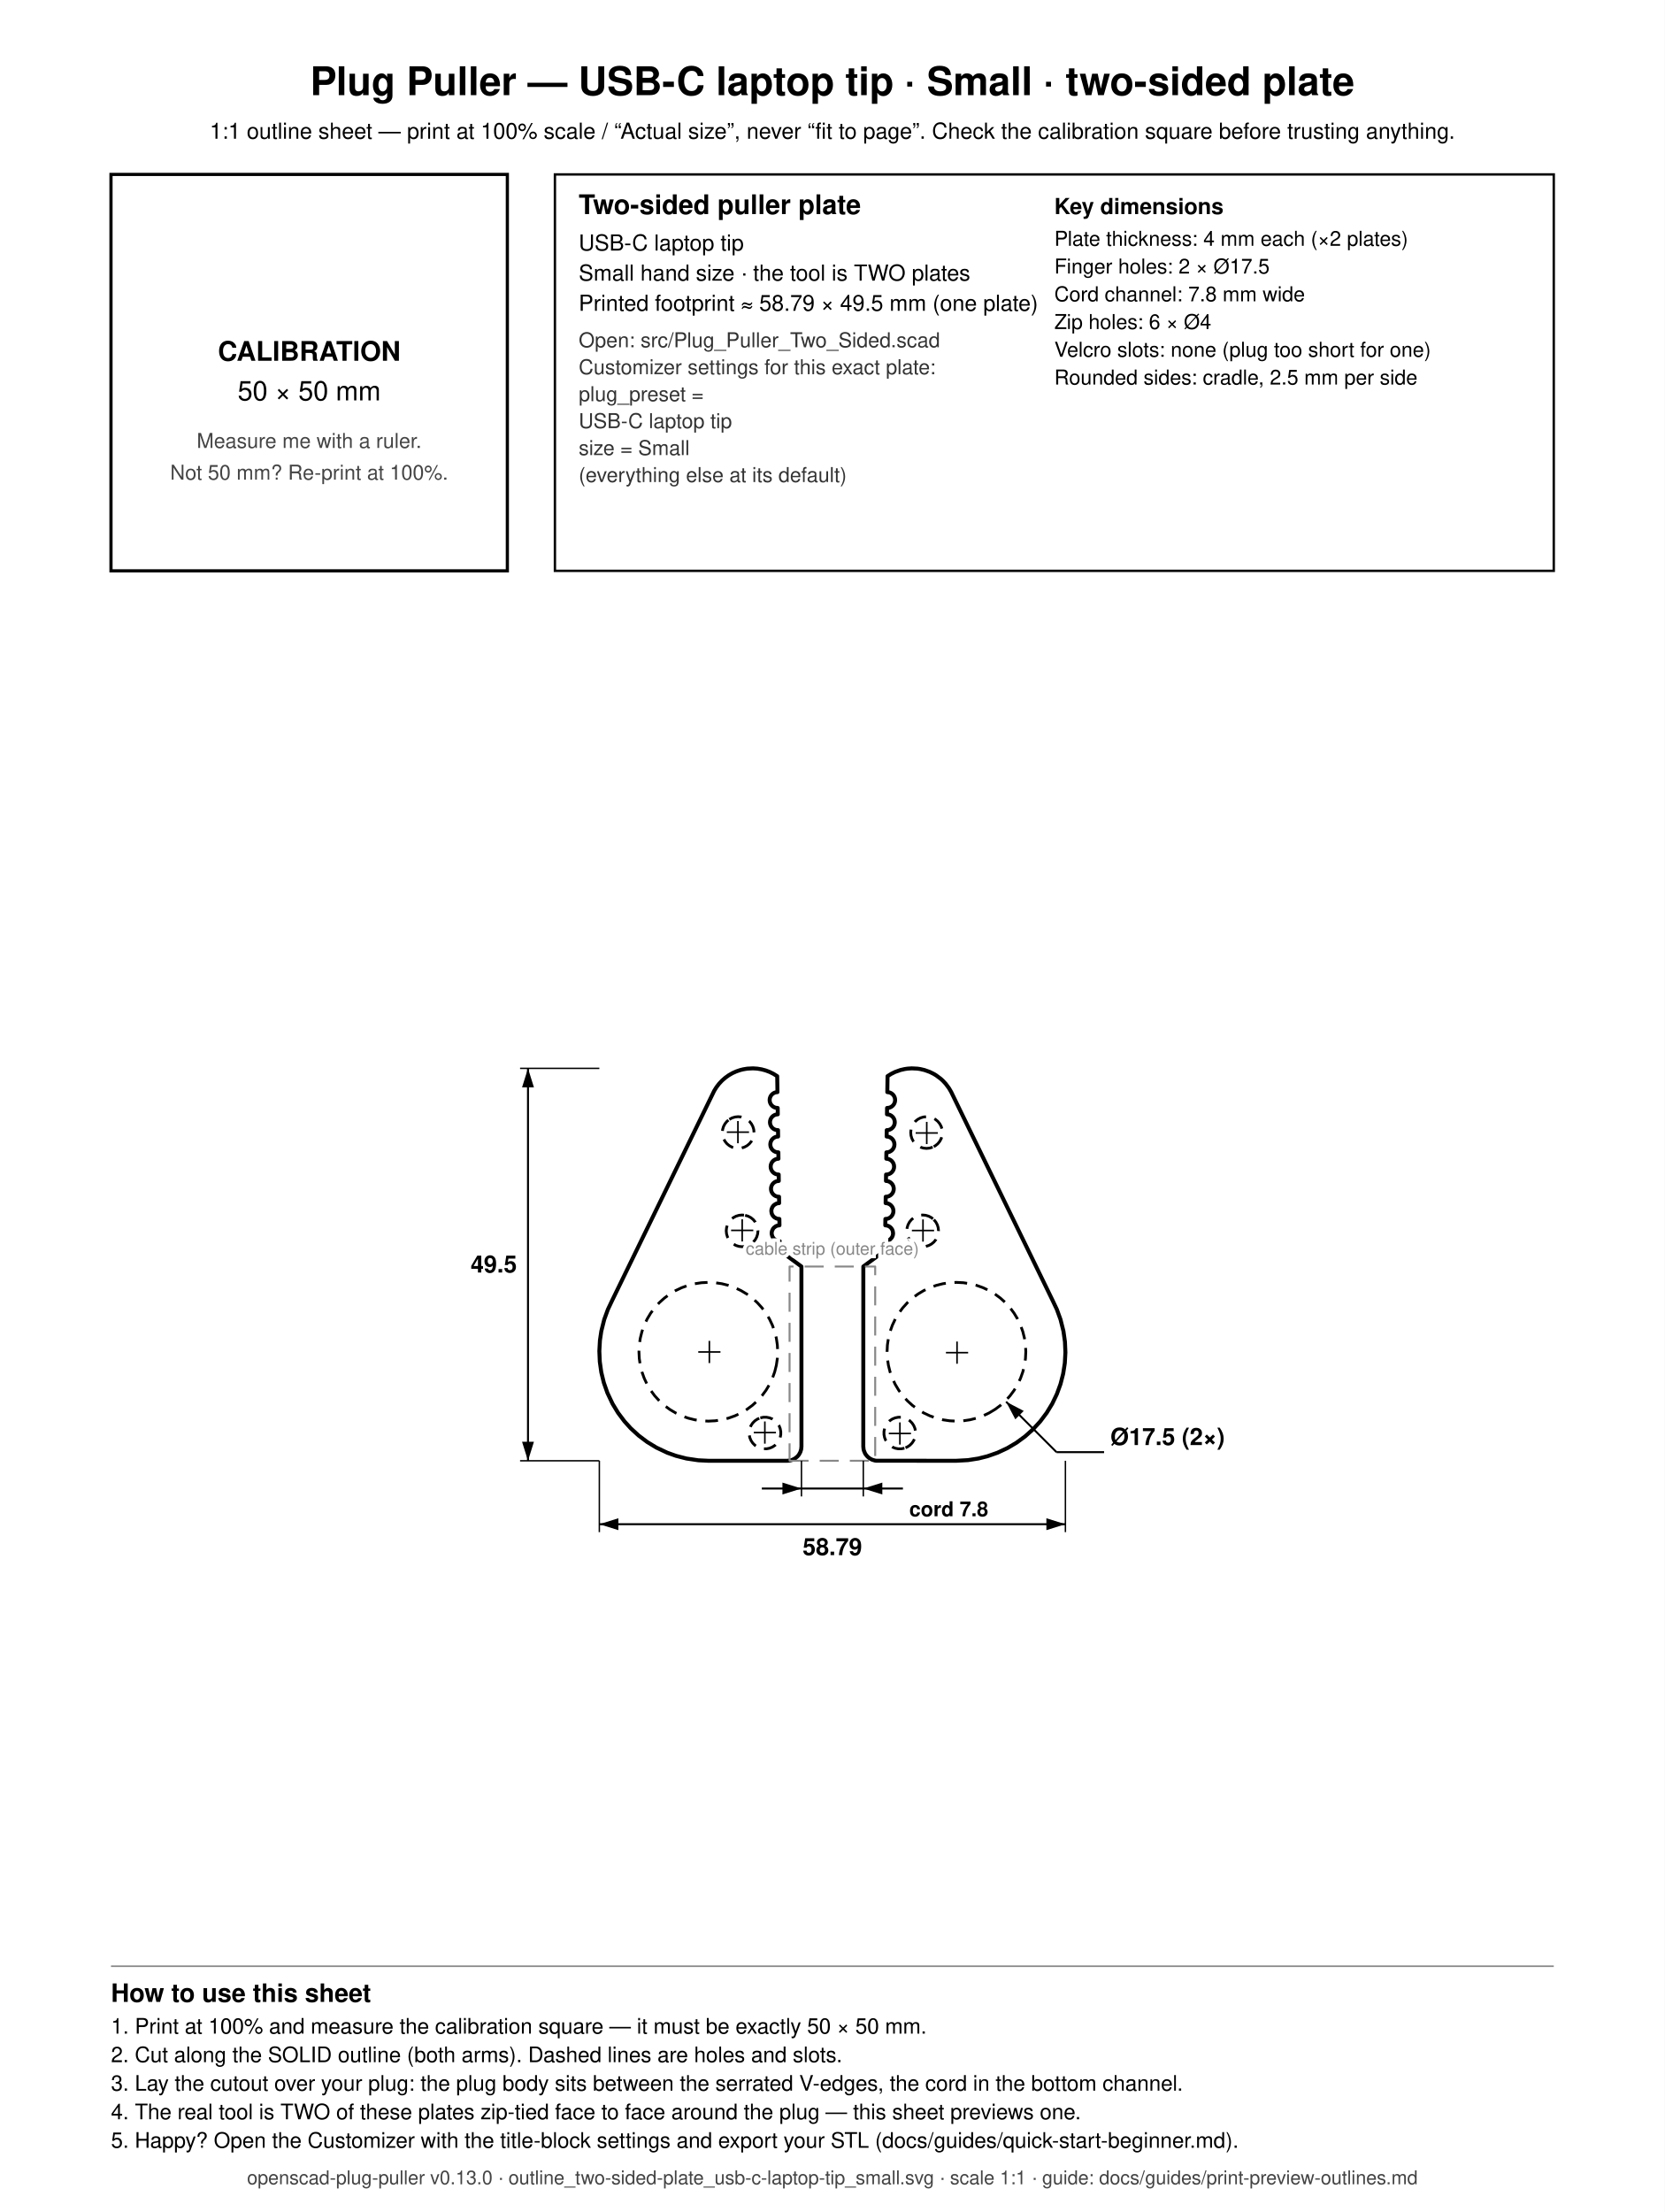
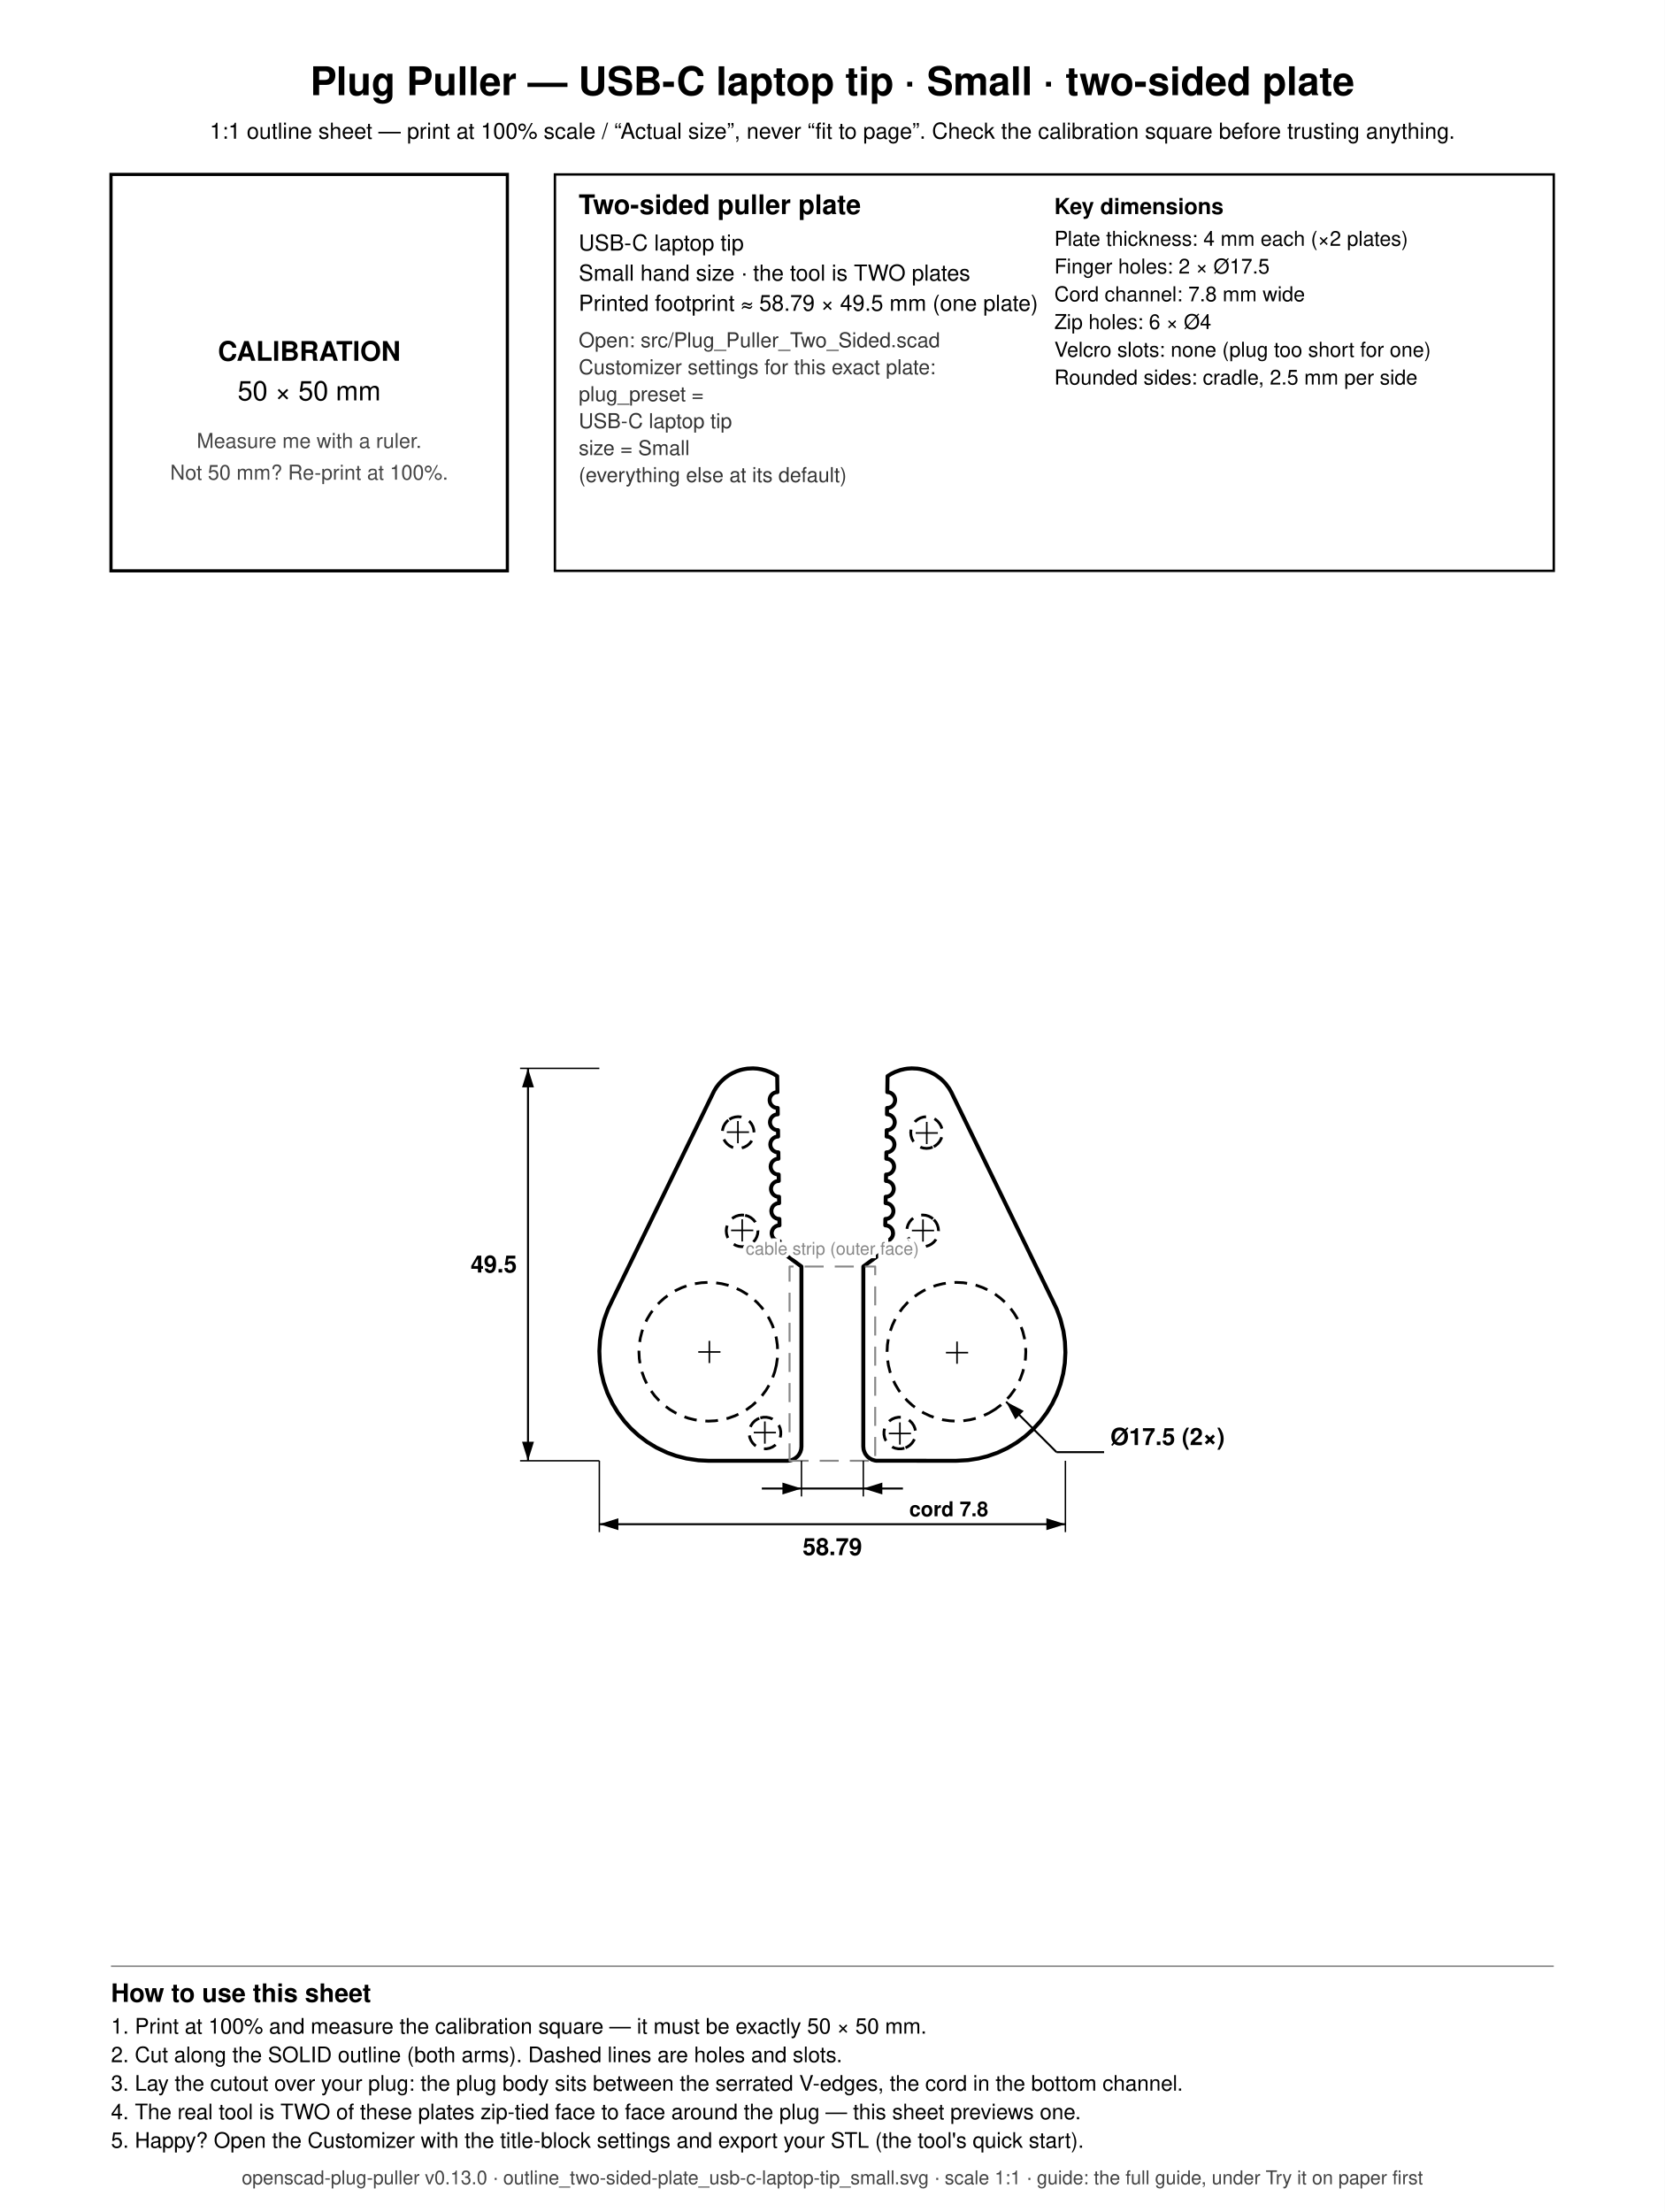
<svg xmlns="http://www.w3.org/2000/svg" width="210mm" height="279mm" viewBox="0 0 210 279">
  <rect x="0" y="0" width="210" height="279" fill="white" />
  <text x="105.000" y="12.000" font-family="Helvetica, Arial, sans-serif" font-size="5" font-weight="bold" text-anchor="middle" fill="black">Plug Puller — USB-C laptop tip · Small · two-sided plate</text>
  <text x="105.000" y="17.500" font-family="Helvetica, Arial, sans-serif" font-size="2.8" font-weight="normal" text-anchor="middle" fill="black">1:1 outline sheet — print at 100% scale / “Actual size”, never “fit to page”. Check the calibration square before trusting anything.</text>
  <rect x="14" y="22" width="50" height="50" fill="none" stroke="black" stroke-width="0.4" />
  <text x="39.000" y="45.500" font-family="Helvetica, Arial, sans-serif" font-size="3.4" font-weight="bold" text-anchor="middle" fill="black">CALIBRATION</text>
  <text x="39.000" y="50.500" font-family="Helvetica, Arial, sans-serif" font-size="3.4" font-weight="normal" text-anchor="middle" fill="black">50 × 50 mm</text>
  <text x="39.000" y="56.500" font-family="Helvetica, Arial, sans-serif" font-size="2.6" font-weight="normal" text-anchor="middle" fill="#444444">Measure me with a ruler.</text>
  <text x="39.000" y="60.500" font-family="Helvetica, Arial, sans-serif" font-size="2.6" font-weight="normal" text-anchor="middle" fill="#444444">Not 50 mm? Re-print at 100%.</text>
  <rect x="70" y="22" width="126" height="50" fill="none" stroke="black" stroke-width="0.3" />
  <text x="73.000" y="27.000" font-family="Helvetica, Arial, sans-serif" font-size="3.4" font-weight="bold" text-anchor="start" fill="black">Two-sided puller plate</text>
  <text x="73.000" y="31.600" font-family="Helvetica, Arial, sans-serif" font-size="2.8" font-weight="normal" text-anchor="start" fill="black">USB-C laptop tip</text>
  <text x="73.000" y="35.400" font-family="Helvetica, Arial, sans-serif" font-size="2.8" font-weight="normal" text-anchor="start" fill="black">Small hand size · the tool is TWO plates</text>
  <text x="73.000" y="39.200" font-family="Helvetica, Arial, sans-serif" font-size="2.8" font-weight="normal" text-anchor="start" fill="black">Printed footprint ≈ 58.79 × 49.5 mm (one plate)</text>
  <text x="73.000" y="43.800" font-family="Helvetica, Arial, sans-serif" font-size="2.6" font-weight="normal" text-anchor="start" fill="#333333">Open: src/Plug_Puller_Two_Sided.scad</text>
  <text x="73.000" y="47.200" font-family="Helvetica, Arial, sans-serif" font-size="2.6" font-weight="normal" text-anchor="start" fill="#333333">Customizer settings for this exact plate:</text>
  <text x="73.000" y="50.600" font-family="Helvetica, Arial, sans-serif" font-size="2.6" font-weight="normal" text-anchor="start" fill="#333333">  plug_preset =</text>
  <text x="73.000" y="54.000" font-family="Helvetica, Arial, sans-serif" font-size="2.6" font-weight="normal" text-anchor="start" fill="#333333">      USB-C laptop tip</text>
  <text x="73.000" y="57.400" font-family="Helvetica, Arial, sans-serif" font-size="2.6" font-weight="normal" text-anchor="start" fill="#333333">  size = Small</text>
  <text x="73.000" y="60.800" font-family="Helvetica, Arial, sans-serif" font-size="2.6" font-weight="normal" text-anchor="start" fill="#333333">  (everything else at its default)</text>
  <text x="133.000" y="27.000" font-family="Helvetica, Arial, sans-serif" font-size="2.8" font-weight="bold" text-anchor="start" fill="black">Key dimensions</text>
  <text x="133.000" y="31.000" font-family="Helvetica, Arial, sans-serif" font-size="2.6" font-weight="normal" text-anchor="start" fill="black">Plate thickness: 4 mm each (×2 plates)</text>
  <text x="133.000" y="34.500" font-family="Helvetica, Arial, sans-serif" font-size="2.6" font-weight="normal" text-anchor="start" fill="black">Finger holes: 2 × Ø17.5</text>
  <text x="133.000" y="38.000" font-family="Helvetica, Arial, sans-serif" font-size="2.6" font-weight="normal" text-anchor="start" fill="black">Cord channel: 7.8 mm wide</text>
  <text x="133.000" y="41.500" font-family="Helvetica, Arial, sans-serif" font-size="2.6" font-weight="normal" text-anchor="start" fill="black">Zip holes: 6 × Ø4</text>
  <text x="133.000" y="45.000" font-family="Helvetica, Arial, sans-serif" font-size="2.6" font-weight="normal" text-anchor="start" fill="black">Velcro slots: none (plug too short for one)</text>
  <text x="133.000" y="48.500" font-family="Helvetica, Arial, sans-serif" font-size="2.6" font-weight="normal" text-anchor="start" fill="black">Rounded sides: cradle, 2.5 mm per side</text>
  <line x1="14.000" y1="248.000" x2="196.000" y2="248.000" stroke="#888888" stroke-width="0.2" />
  <text x="14.000" y="252.500" font-family="Helvetica, Arial, sans-serif" font-size="3.2" font-weight="bold" text-anchor="start" fill="black">How to use this sheet</text>
  <text x="14.000" y="256.500" font-family="Helvetica, Arial, sans-serif" font-size="2.7" font-weight="normal" text-anchor="start" fill="black">1. Print at 100% and measure the calibration square — it must be exactly 50 × 50 mm.</text>
  <text x="14.000" y="260.100" font-family="Helvetica, Arial, sans-serif" font-size="2.7" font-weight="normal" text-anchor="start" fill="black">2. Cut along the SOLID outline (both arms). Dashed lines are holes and slots.</text>
  <text x="14.000" y="263.700" font-family="Helvetica, Arial, sans-serif" font-size="2.7" font-weight="normal" text-anchor="start" fill="black">3. Lay the cutout over your plug: the plug body sits between the serrated V-edges, the cord in the bottom channel.</text>
  <text x="14.000" y="267.300" font-family="Helvetica, Arial, sans-serif" font-size="2.7" font-weight="normal" text-anchor="start" fill="black">4. The real tool is TWO of these plates zip-tied face to face around the plug — this sheet previews one.</text>
-   <text x="14.000" y="270.900" font-family="Helvetica, Arial, sans-serif" font-size="2.7" font-weight="normal" text-anchor="start" fill="black">5. Happy? Open the Customizer with the title-block settings and export your STL (docs/guides/quick-start-beginner.md).</text>
-   <text x="105.000" y="275.500" font-family="Helvetica, Arial, sans-serif" font-size="2.4" font-weight="normal" text-anchor="middle" fill="#444444">openscad-plug-puller v0.13.0 · outline_two-sided-plate_usb-c-laptop-tip_small.svg · scale 1:1 · guide: docs/guides/print-preview-outlines.md</text>
+   <text x="14.000" y="270.900" font-family="Helvetica, Arial, sans-serif" font-size="2.7" font-weight="normal" text-anchor="start" fill="black">5. Happy? Open the Customizer with the title-block settings and export your STL (the tool's quick start).</text>
+   <text x="105.000" y="275.500" font-family="Helvetica, Arial, sans-serif" font-size="2.4" font-weight="normal" text-anchor="middle" fill="#444444">openscad-plug-puller v0.13.0 · outline_two-sided-plate_usb-c-laptop-tip_small.svg · scale 1:1 · guide: the full guide, under Try it on paper first</text>
  <path d="M 122.106 184.166 L 120.606 184.248 L 110.524 184.239 L 110.349 184.213 L 110.011 184.111 L 109.700 183.944 L 109.427 183.721 L 109.203 183.448 L 109.113 183.296 L 108.978 182.970 L 108.935 182.799 L 108.900 182.448 L 108.905 159.769 L 108.909 159.738 L 111.625 157.748 L 111.643 156.547 L 111.756 156.543 L 111.949 156.505 L 112.130 156.430 L 112.293 156.321 L 112.490 156.103 L 112.582 155.931 L 112.639 155.743 L 112.658 155.548 L 112.615 155.258 L 112.540 155.076 L 112.431 154.913 L 112.293 154.775 L 112.130 154.666 L 111.949 154.591 L 111.674 154.549 L 111.686 153.747 L 111.896 153.729 L 112.084 153.672 L 112.257 153.579 L 112.408 153.455 L 112.533 153.303 L 112.625 153.131 L 112.682 152.943 L 112.701 152.748 L 112.682 152.553 L 112.625 152.365 L 112.533 152.192 L 112.408 152.041 L 112.257 151.916 L 112.084 151.824 L 111.896 151.767 L 111.716 151.749 L 111.728 150.947 L 111.939 150.929 L 112.126 150.872 L 112.299 150.779 L 112.451 150.655 L 112.575 150.503 L 112.668 150.331 L 112.724 150.143 L 112.744 149.948 L 112.724 149.753 L 112.668 149.565 L 112.575 149.392 L 112.451 149.241 L 112.299 149.116 L 112.126 149.024 L 111.939 148.967 L 111.759 148.949 L 111.771 148.147 L 111.981 148.129 L 112.169 148.072 L 112.342 147.979 L 112.493 147.855 L 112.618 147.703 L 112.710 147.531 L 112.767 147.343 L 112.786 147.148 L 112.767 146.953 L 112.710 146.765 L 112.618 146.592 L 112.493 146.441 L 112.342 146.316 L 112.169 146.224 L 111.981 146.167 L 111.802 146.149 L 111.814 145.347 L 112.024 145.329 L 112.212 145.272 L 112.384 145.179 L 112.536 145.055 L 112.660 144.903 L 112.753 144.731 L 112.810 144.543 L 112.829 144.348 L 112.810 144.153 L 112.753 143.965 L 112.660 143.792 L 112.536 143.641 L 112.384 143.516 L 112.212 143.424 L 112.024 143.367 L 111.844 143.349 L 111.856 142.547 L 112.067 142.529 L 112.254 142.472 L 112.427 142.379 L 112.579 142.255 L 112.703 142.103 L 112.795 141.931 L 112.852 141.743 L 112.872 141.548 L 112.852 141.353 L 112.795 141.165 L 112.703 140.992 L 112.579 140.841 L 112.427 140.716 L 112.254 140.624 L 112.067 140.567 L 111.887 140.549 L 111.899 139.747 L 112.109 139.729 L 112.297 139.672 L 112.470 139.579 L 112.621 139.455 L 112.746 139.303 L 112.838 139.131 L 112.895 138.943 L 112.914 138.748 L 112.895 138.553 L 112.838 138.365 L 112.746 138.192 L 112.621 138.041 L 112.470 137.916 L 112.297 137.824 L 112.109 137.767 L 111.929 137.749 L 111.960 135.737 L 112.431 135.443 L 112.915 135.204 L 113.589 134.963 L 114.114 134.841 L 114.473 134.787 L 115.012 134.752 L 115.727 134.787 L 116.086 134.841 L 116.611 134.963 L 117.285 135.204 L 117.769 135.443 L 118.080 135.629 L 118.655 136.056 L 118.924 136.299 L 119.292 136.693 L 119.719 137.268 L 119.985 137.726 L 132.772 164.007 L 133.316 165.156 L 133.778 166.423 L 134.149 167.903 L 134.338 169.238 L 134.396 170.586 L 134.321 171.933 L 134.114 173.266 L 133.778 174.573 L 133.316 175.840 L 132.731 177.055 L 132.030 178.208 L 131.220 179.286 L 130.307 180.280 L 129.302 181.179 L 128.213 181.976 L 127.052 182.662 L 125.829 183.231 L 124.556 183.677 L 123.418 183.962 L 122.106 184.166 Z" fill="none" stroke="black" stroke-width="0.5" stroke-linejoin="round" />
  <path d="M 114.089 182.659 L 113.696 182.738 L 113.304 182.738 L 112.920 182.661 L 112.557 182.511 L 112.231 182.294 L 111.954 182.016 L 111.736 181.690 L 111.586 181.328 L 111.510 180.944 L 111.510 180.552 L 111.586 180.167 L 111.736 179.805 L 111.954 179.479 L 112.231 179.202 L 112.557 178.984 L 112.920 178.834 L 113.304 178.758 L 113.696 178.758 L 114.080 178.834 L 114.443 178.984 L 114.769 179.202 L 115.046 179.479 L 115.264 179.805 L 115.414 180.167 L 115.490 180.552 L 115.490 180.944 L 115.414 181.328 L 115.264 181.690 L 115.046 182.016 L 114.769 182.294 L 114.443 182.511 L 114.089 182.659 Z" fill="none" stroke="black" stroke-width="0.35" stroke-linejoin="round" stroke-dasharray="1.6,1.1" />
  <path d="M 125.526 177.762 L 124.778 178.213 L 124.002 178.580 L 123.193 178.870 L 122.361 179.079 L 121.511 179.205 L 120.654 179.248 L 119.796 179.206 L 118.947 179.080 L 118.114 178.872 L 117.305 178.583 L 116.529 178.216 L 115.792 177.775 L 115.102 177.264 L 114.466 176.687 L 113.889 176.052 L 113.377 175.362 L 112.935 174.626 L 112.568 173.850 L 112.278 173.041 L 112.069 172.208 L 111.943 171.359 L 111.900 170.502 L 111.942 169.644 L 112.068 168.794 L 112.276 167.961 L 112.565 167.153 L 112.932 166.376 L 113.373 165.640 L 113.884 164.950 L 114.460 164.313 L 115.096 163.736 L 115.786 163.225 L 116.522 162.783 L 117.298 162.415 L 118.107 162.126 L 118.939 161.917 L 119.789 161.791 L 120.646 161.748 L 121.504 161.790 L 122.353 161.915 L 123.186 162.124 L 123.995 162.413 L 124.771 162.779 L 125.508 163.221 L 126.198 163.732 L 126.834 164.308 L 127.411 164.944 L 127.923 165.634 L 128.365 166.370 L 128.732 167.146 L 129.022 167.954 L 129.231 168.787 L 129.357 169.637 L 129.400 170.494 L 129.358 171.352 L 129.232 172.201 L 129.024 173.034 L 128.735 173.843 L 128.368 174.619 L 127.927 175.356 L 127.416 176.046 L 126.840 176.682 L 126.204 177.259 L 125.526 177.762 Z" fill="none" stroke="black" stroke-width="0.35" stroke-linejoin="round" stroke-dasharray="1.6,1.1" />
  <path d="M 117.654 144.692 L 117.272 144.809 L 116.881 144.848 L 116.491 144.809 L 116.116 144.695 L 115.770 144.511 L 115.467 144.262 L 115.219 143.959 L 115.034 143.613 L 114.920 143.238 L 114.882 142.848 L 114.920 142.458 L 115.034 142.083 L 115.219 141.737 L 115.467 141.434 L 115.770 141.185 L 116.116 141.000 L 116.491 140.887 L 116.881 140.848 L 117.272 140.887 L 117.647 141.000 L 117.992 141.185 L 118.295 141.434 L 118.544 141.737 L 118.729 142.083 L 118.843 142.458 L 118.881 142.848 L 118.843 143.238 L 118.729 143.613 L 118.544 143.959 L 118.295 144.262 L 117.992 144.511 L 117.654 144.692 Z" fill="none" stroke="black" stroke-width="0.35" stroke-linejoin="round" stroke-dasharray="1.6,1.1" />
  <path d="M 117.798 153.830 L 118.051 154.137 L 118.236 154.483 L 118.349 154.858 L 118.388 155.248 L 118.349 155.638 L 118.236 156.013 L 118.051 156.359 L 117.802 156.662 L 117.499 156.911 L 117.153 157.095 L 116.778 157.209 L 116.388 157.248 L 115.998 157.209 L 115.623 157.095 L 115.277 156.911 L 114.974 156.662 L 114.725 156.359 L 114.541 156.013 L 114.427 155.638 L 114.388 155.248 L 114.427 154.858 L 114.541 154.483 L 114.725 154.137 L 114.974 153.834 L 115.277 153.585 L 115.623 153.400 L 115.998 153.287 L 116.388 153.248 L 116.778 153.287 L 117.153 153.400 L 117.499 153.585 L 117.798 153.830 Z" fill="none" stroke="black" stroke-width="0.35" stroke-linejoin="round" stroke-dasharray="1.6,1.1" />
  <path d="M 97.261 150.046 L 97.261 149.850 L 97.299 149.658 L 97.374 149.476 L 97.483 149.313 L 97.622 149.175 L 97.785 149.066 L 97.966 148.991 L 98.241 148.949 L 98.229 148.147 L 98.019 148.129 L 97.831 148.072 L 97.658 147.979 L 97.507 147.855 L 97.382 147.703 L 97.290 147.531 L 97.233 147.343 L 97.214 147.148 L 97.233 146.953 L 97.290 146.765 L 97.382 146.592 L 97.507 146.441 L 97.658 146.316 L 97.831 146.224 L 98.019 146.167 L 98.198 146.149 L 98.186 145.347 L 97.976 145.329 L 97.788 145.272 L 97.616 145.179 L 97.464 145.055 L 97.340 144.903 L 97.247 144.731 L 97.190 144.543 L 97.171 144.348 L 97.190 144.153 L 97.247 143.965 L 97.340 143.792 L 97.464 143.641 L 97.616 143.516 L 97.788 143.424 L 97.976 143.367 L 98.156 143.349 L 98.144 142.547 L 97.933 142.529 L 97.746 142.472 L 97.573 142.379 L 97.421 142.255 L 97.297 142.103 L 97.205 141.931 L 97.148 141.743 L 97.128 141.548 L 97.148 141.353 L 97.205 141.165 L 97.297 140.992 L 97.421 140.841 L 97.573 140.716 L 97.746 140.624 L 97.933 140.567 L 98.113 140.549 L 98.101 139.747 L 97.891 139.729 L 97.703 139.672 L 97.530 139.579 L 97.379 139.455 L 97.254 139.303 L 97.162 139.131 L 97.105 138.943 L 97.086 138.748 L 97.105 138.553 L 97.162 138.365 L 97.254 138.192 L 97.379 138.041 L 97.530 137.916 L 97.703 137.824 L 97.891 137.767 L 98.071 137.749 L 98.040 135.737 L 97.569 135.443 L 97.085 135.204 L 96.580 135.014 L 96.059 134.875 L 95.527 134.787 L 94.988 134.752 L 94.273 134.787 L 93.741 134.875 L 93.389 134.963 L 92.879 135.137 L 92.387 135.359 L 91.920 135.629 L 91.482 135.944 L 91.076 136.299 L 90.708 136.693 L 90.380 137.121 L 90.090 137.588 L 77.228 164.007 L 76.684 165.156 L 76.222 166.423 L 75.851 167.903 L 75.679 169.063 L 75.604 170.410 L 75.662 171.757 L 75.851 173.093 L 76.171 174.403 L 76.617 175.676 L 77.269 177.055 L 77.970 178.208 L 78.780 179.286 L 79.568 180.155 L 80.562 181.067 L 81.640 181.878 L 82.792 182.579 L 84.171 183.231 L 85.275 183.626 L 86.582 183.962 L 88.091 184.186 L 89.394 184.248 L 99.300 184.248 L 99.651 184.213 L 99.823 184.170 L 99.989 184.111 L 100.300 183.944 L 100.573 183.721 L 100.691 183.590 L 100.797 183.448 L 100.963 183.137 L 101.065 182.799 L 101.100 182.448 L 101.095 159.769 L 101.091 159.738 L 98.375 157.748 L 98.357 156.547 L 98.244 156.543 L 98.051 156.505 L 97.786 156.379 L 97.569 156.182 L 97.418 155.931 L 97.346 155.646 L 97.346 155.450 L 97.385 155.258 L 97.510 154.992 L 97.634 154.841 L 97.870 154.666 L 98.051 154.591 L 98.326 154.549 L 98.314 153.747 L 98.104 153.729 L 97.916 153.672 L 97.665 153.521 L 97.526 153.382 L 97.417 153.219 L 97.342 153.038 L 97.299 152.748 L 97.318 152.553 L 97.417 152.276 L 97.526 152.113 L 97.665 151.975 L 97.916 151.824 L 98.104 151.767 L 98.284 151.749 L 98.272 150.947 L 98.158 150.943 L 97.966 150.905 L 97.785 150.830 L 97.622 150.721 L 97.483 150.582 L 97.374 150.419 L 97.299 150.238 L 97.261 150.046 Z" fill="none" stroke="black" stroke-width="0.5" stroke-linejoin="round" />
  <path d="M 95.911 178.837 L 96.304 178.758 L 96.696 178.758 L 97.080 178.834 L 97.443 178.984 L 97.769 179.202 L 98.046 179.479 L 98.264 179.805 L 98.414 180.167 L 98.490 180.552 L 98.490 180.944 L 98.414 181.328 L 98.264 181.690 L 98.046 182.016 L 97.769 182.294 L 97.443 182.511 L 97.080 182.661 L 96.696 182.738 L 96.304 182.738 L 95.920 182.661 L 95.557 182.511 L 95.231 182.294 L 94.954 182.016 L 94.736 181.690 L 94.586 181.328 L 94.510 180.944 L 94.510 180.552 L 94.586 180.167 L 94.736 179.805 L 94.954 179.479 L 95.231 179.202 L 95.557 178.984 L 95.911 178.837 Z" fill="none" stroke="black" stroke-width="0.35" stroke-linejoin="round" stroke-dasharray="1.6,1.1" />
  <path d="M 92.001 141.190 L 92.353 141.000 L 92.728 140.887 L 93.119 140.848 L 93.509 140.887 L 93.884 141.000 L 94.230 141.185 L 94.533 141.434 L 94.781 141.737 L 94.966 142.083 L 95.080 142.458 L 95.118 142.848 L 95.080 143.238 L 94.966 143.613 L 94.781 143.959 L 94.533 144.262 L 94.230 144.511 L 93.884 144.695 L 93.509 144.809 L 93.119 144.848 L 92.728 144.809 L 92.353 144.695 L 92.008 144.511 L 91.705 144.262 L 91.456 143.959 L 91.271 143.613 L 91.157 143.238 L 91.119 142.848 L 91.157 142.458 L 91.271 142.083 L 91.456 141.737 L 91.705 141.434 L 92.001 141.190 Z" fill="none" stroke="black" stroke-width="0.35" stroke-linejoin="round" stroke-dasharray="1.6,1.1" />
  <path d="M 93.994 153.285 L 94.377 153.400 L 94.723 153.585 L 95.026 153.834 L 95.275 154.137 L 95.459 154.483 L 95.573 154.858 L 95.612 155.248 L 95.573 155.638 L 95.459 156.013 L 95.275 156.359 L 95.026 156.662 L 94.723 156.911 L 94.377 157.095 L 94.002 157.209 L 93.612 157.248 L 93.222 157.209 L 92.847 157.095 L 92.501 156.911 L 92.198 156.662 L 91.949 156.359 L 91.764 156.013 L 91.651 155.638 L 91.612 155.248 L 91.651 154.858 L 91.764 154.483 L 91.949 154.137 L 92.198 153.834 L 92.501 153.585 L 92.847 153.400 L 93.222 153.287 L 93.612 153.248 L 93.994 153.285 Z" fill="none" stroke="black" stroke-width="0.35" stroke-linejoin="round" stroke-dasharray="1.6,1.1" />
  <path d="M 97.932 172.201 L 97.724 173.034 L 97.435 173.843 L 97.068 174.619 L 96.627 175.356 L 96.116 176.046 L 95.540 176.682 L 94.904 177.259 L 94.214 177.771 L 93.478 178.213 L 92.702 178.580 L 91.893 178.870 L 91.061 179.079 L 90.211 179.205 L 89.354 179.248 L 88.496 179.206 L 87.647 179.080 L 86.814 178.872 L 86.005 178.583 L 85.229 178.216 L 84.492 177.775 L 83.802 177.264 L 83.166 176.687 L 82.589 176.052 L 82.077 175.362 L 81.635 174.626 L 81.268 173.850 L 80.978 173.041 L 80.769 172.208 L 80.643 171.359 L 80.600 170.502 L 80.642 169.644 L 80.768 168.794 L 80.976 167.961 L 81.265 167.153 L 81.632 166.376 L 82.073 165.640 L 82.584 164.950 L 83.160 164.313 L 83.796 163.736 L 84.486 163.225 L 85.222 162.783 L 85.998 162.415 L 86.807 162.126 L 87.639 161.917 L 88.489 161.791 L 89.346 161.748 L 90.204 161.790 L 91.053 161.915 L 91.886 162.124 L 92.695 162.413 L 93.471 162.779 L 94.208 163.221 L 94.898 163.732 L 95.534 164.308 L 96.111 164.944 L 96.623 165.634 L 97.065 166.370 L 97.432 167.146 L 97.722 167.954 L 97.931 168.787 L 98.057 169.637 L 98.100 170.494 L 98.058 171.352 L 97.932 172.201 Z" fill="none" stroke="black" stroke-width="0.35" stroke-linejoin="round" stroke-dasharray="1.6,1.1" />
  <line x1="112.118" y1="180.806" x2="114.918" y2="180.806" stroke="black" stroke-width="0.2" />
  <line x1="113.518" y1="179.406" x2="113.518" y2="182.206" stroke="black" stroke-width="0.2" />
  <line x1="119.325" y1="170.609" x2="122.125" y2="170.609" stroke="black" stroke-width="0.2" />
  <line x1="120.725" y1="169.209" x2="120.725" y2="172.009" stroke="black" stroke-width="0.2" />
  <line x1="115.505" y1="142.904" x2="118.305" y2="142.904" stroke="black" stroke-width="0.2" />
  <line x1="116.905" y1="141.504" x2="116.905" y2="144.304" stroke="black" stroke-width="0.2" />
  <line x1="115.031" y1="155.205" x2="117.831" y2="155.205" stroke="black" stroke-width="0.2" />
  <line x1="116.431" y1="153.805" x2="116.431" y2="156.605" stroke="black" stroke-width="0.2" />
  <line x1="95.082" y1="180.690" x2="97.882" y2="180.690" stroke="black" stroke-width="0.2" />
  <line x1="96.482" y1="179.290" x2="96.482" y2="182.090" stroke="black" stroke-width="0.2" />
  <line x1="91.685" y1="142.798" x2="94.485" y2="142.798" stroke="black" stroke-width="0.2" />
  <line x1="93.085" y1="141.398" x2="93.085" y2="144.198" stroke="black" stroke-width="0.2" />
  <line x1="92.224" y1="155.188" x2="95.024" y2="155.188" stroke="black" stroke-width="0.2" />
  <line x1="93.624" y1="153.788" x2="93.624" y2="156.588" stroke="black" stroke-width="0.2" />
  <line x1="88.082" y1="170.524" x2="90.882" y2="170.524" stroke="black" stroke-width="0.2" />
  <line x1="89.482" y1="169.124" x2="89.482" y2="171.924" stroke="black" stroke-width="0.2" />
  <path d="M 99.600 184.248 L 110.400 184.248 L 110.400 159.748 L 99.600 159.748 Z" fill="none" stroke="#888888" stroke-width="0.25" stroke-linejoin="round" stroke-dasharray="2.4,1.4" />
  <text x="105.000" y="158.248" font-family="Helvetica, Arial, sans-serif" font-size="2.2" font-weight="normal" text-anchor="middle" fill="#888888" paint-order="stroke" stroke="white" stroke-width="0.9">cable strip (outer face)</text>
  <line x1="75.604" y1="134.752" x2="65.604" y2="134.752" stroke="black" stroke-width="0.18" />
  <line x1="75.604" y1="184.248" x2="65.604" y2="184.248" stroke="black" stroke-width="0.18" />
  <line x1="66.604" y1="134.752" x2="66.604" y2="184.248" stroke="black" stroke-width="0.25" />
  <polygon points="66.604,134.752 67.354,137.152 65.854,137.152" fill="black" />
  <polygon points="66.604,184.248 65.854,181.848 67.354,181.848" fill="black" />
  <text x="65.204" y="160.500" font-family="Helvetica, Arial, sans-serif" font-size="3" font-weight="bold" text-anchor="end" fill="black" paint-order="stroke" stroke="white" stroke-width="0.9">49.5</text>
  <line x1="75.604" y1="184.248" x2="75.604" y2="193.248" stroke="black" stroke-width="0.18" />
  <line x1="134.396" y1="184.248" x2="134.396" y2="193.248" stroke="black" stroke-width="0.18" />
  <line x1="75.604" y1="192.248" x2="134.396" y2="192.248" stroke="black" stroke-width="0.25" />
  <polygon points="75.604,192.248 78.004,191.498 78.004,192.998" fill="black" />
  <polygon points="134.396,192.248 131.996,192.998 131.996,191.498" fill="black" />
  <text x="105.000" y="196.148" font-family="Helvetica, Arial, sans-serif" font-size="3" font-weight="bold" text-anchor="middle" fill="black" paint-order="stroke" stroke="white" stroke-width="0.9">58.79</text>
  <line x1="101.100" y1="184.248" x2="101.100" y2="188.748" stroke="black" stroke-width="0.18" />
  <line x1="108.900" y1="184.248" x2="108.900" y2="188.748" stroke="black" stroke-width="0.18" />
  <line x1="96.100" y1="187.748" x2="113.900" y2="187.748" stroke="black" stroke-width="0.25" />
  <polygon points="101.100,187.748 98.700,188.498 98.700,186.998" fill="black" />
  <polygon points="108.900,187.748 111.300,186.998 111.300,188.498" fill="black" />
  <text x="114.700" y="191.248" font-family="Helvetica, Arial, sans-serif" font-size="2.6" font-weight="bold" text-anchor="start" fill="black" paint-order="stroke" stroke="white" stroke-width="0.9">cord 7.8</text>
  <line x1="126.911" y1="176.796" x2="133.275" y2="183.160" stroke="black" stroke-width="0.25" />
  <polygon points="126.911,176.796 129.139,177.962 128.078,179.023" fill="black" />
  <line x1="133.275" y1="183.160" x2="139.275" y2="183.160" stroke="black" stroke-width="0.25" />
  <text x="140.075" y="182.260" font-family="Helvetica, Arial, sans-serif" font-size="3" font-weight="bold" text-anchor="start" fill="black" paint-order="stroke" stroke="white" stroke-width="0.9">Ø17.5 (2×)</text>
</svg>
